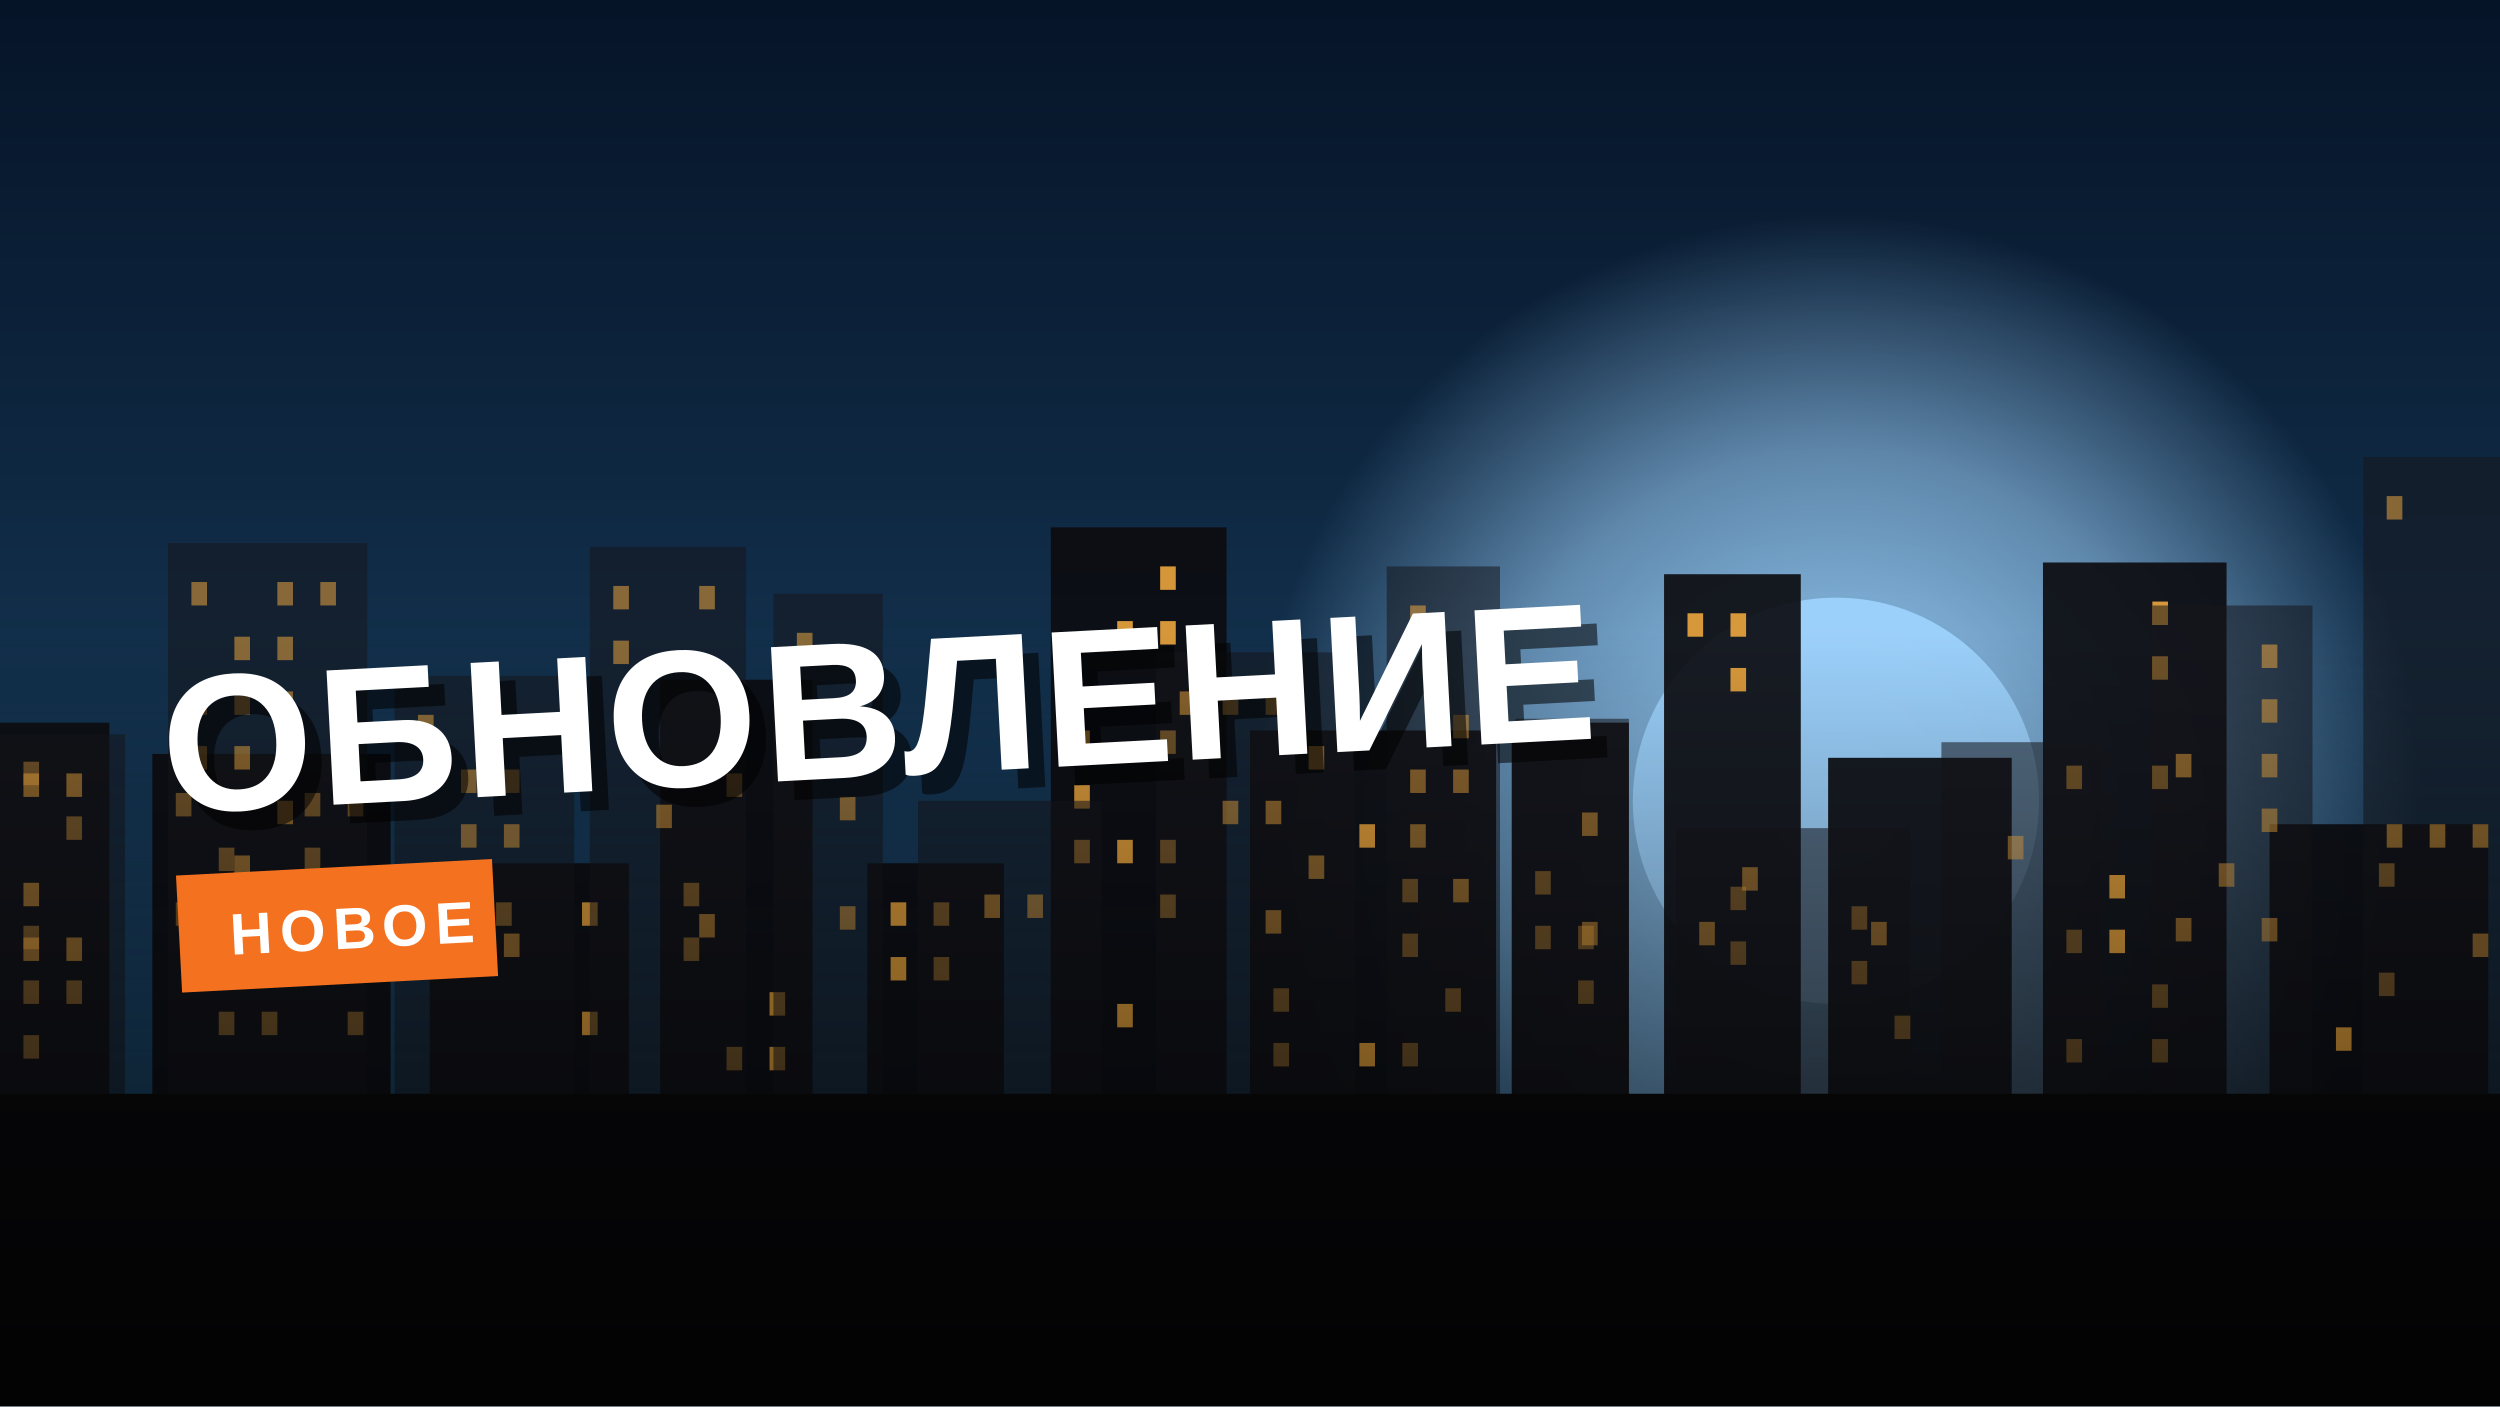
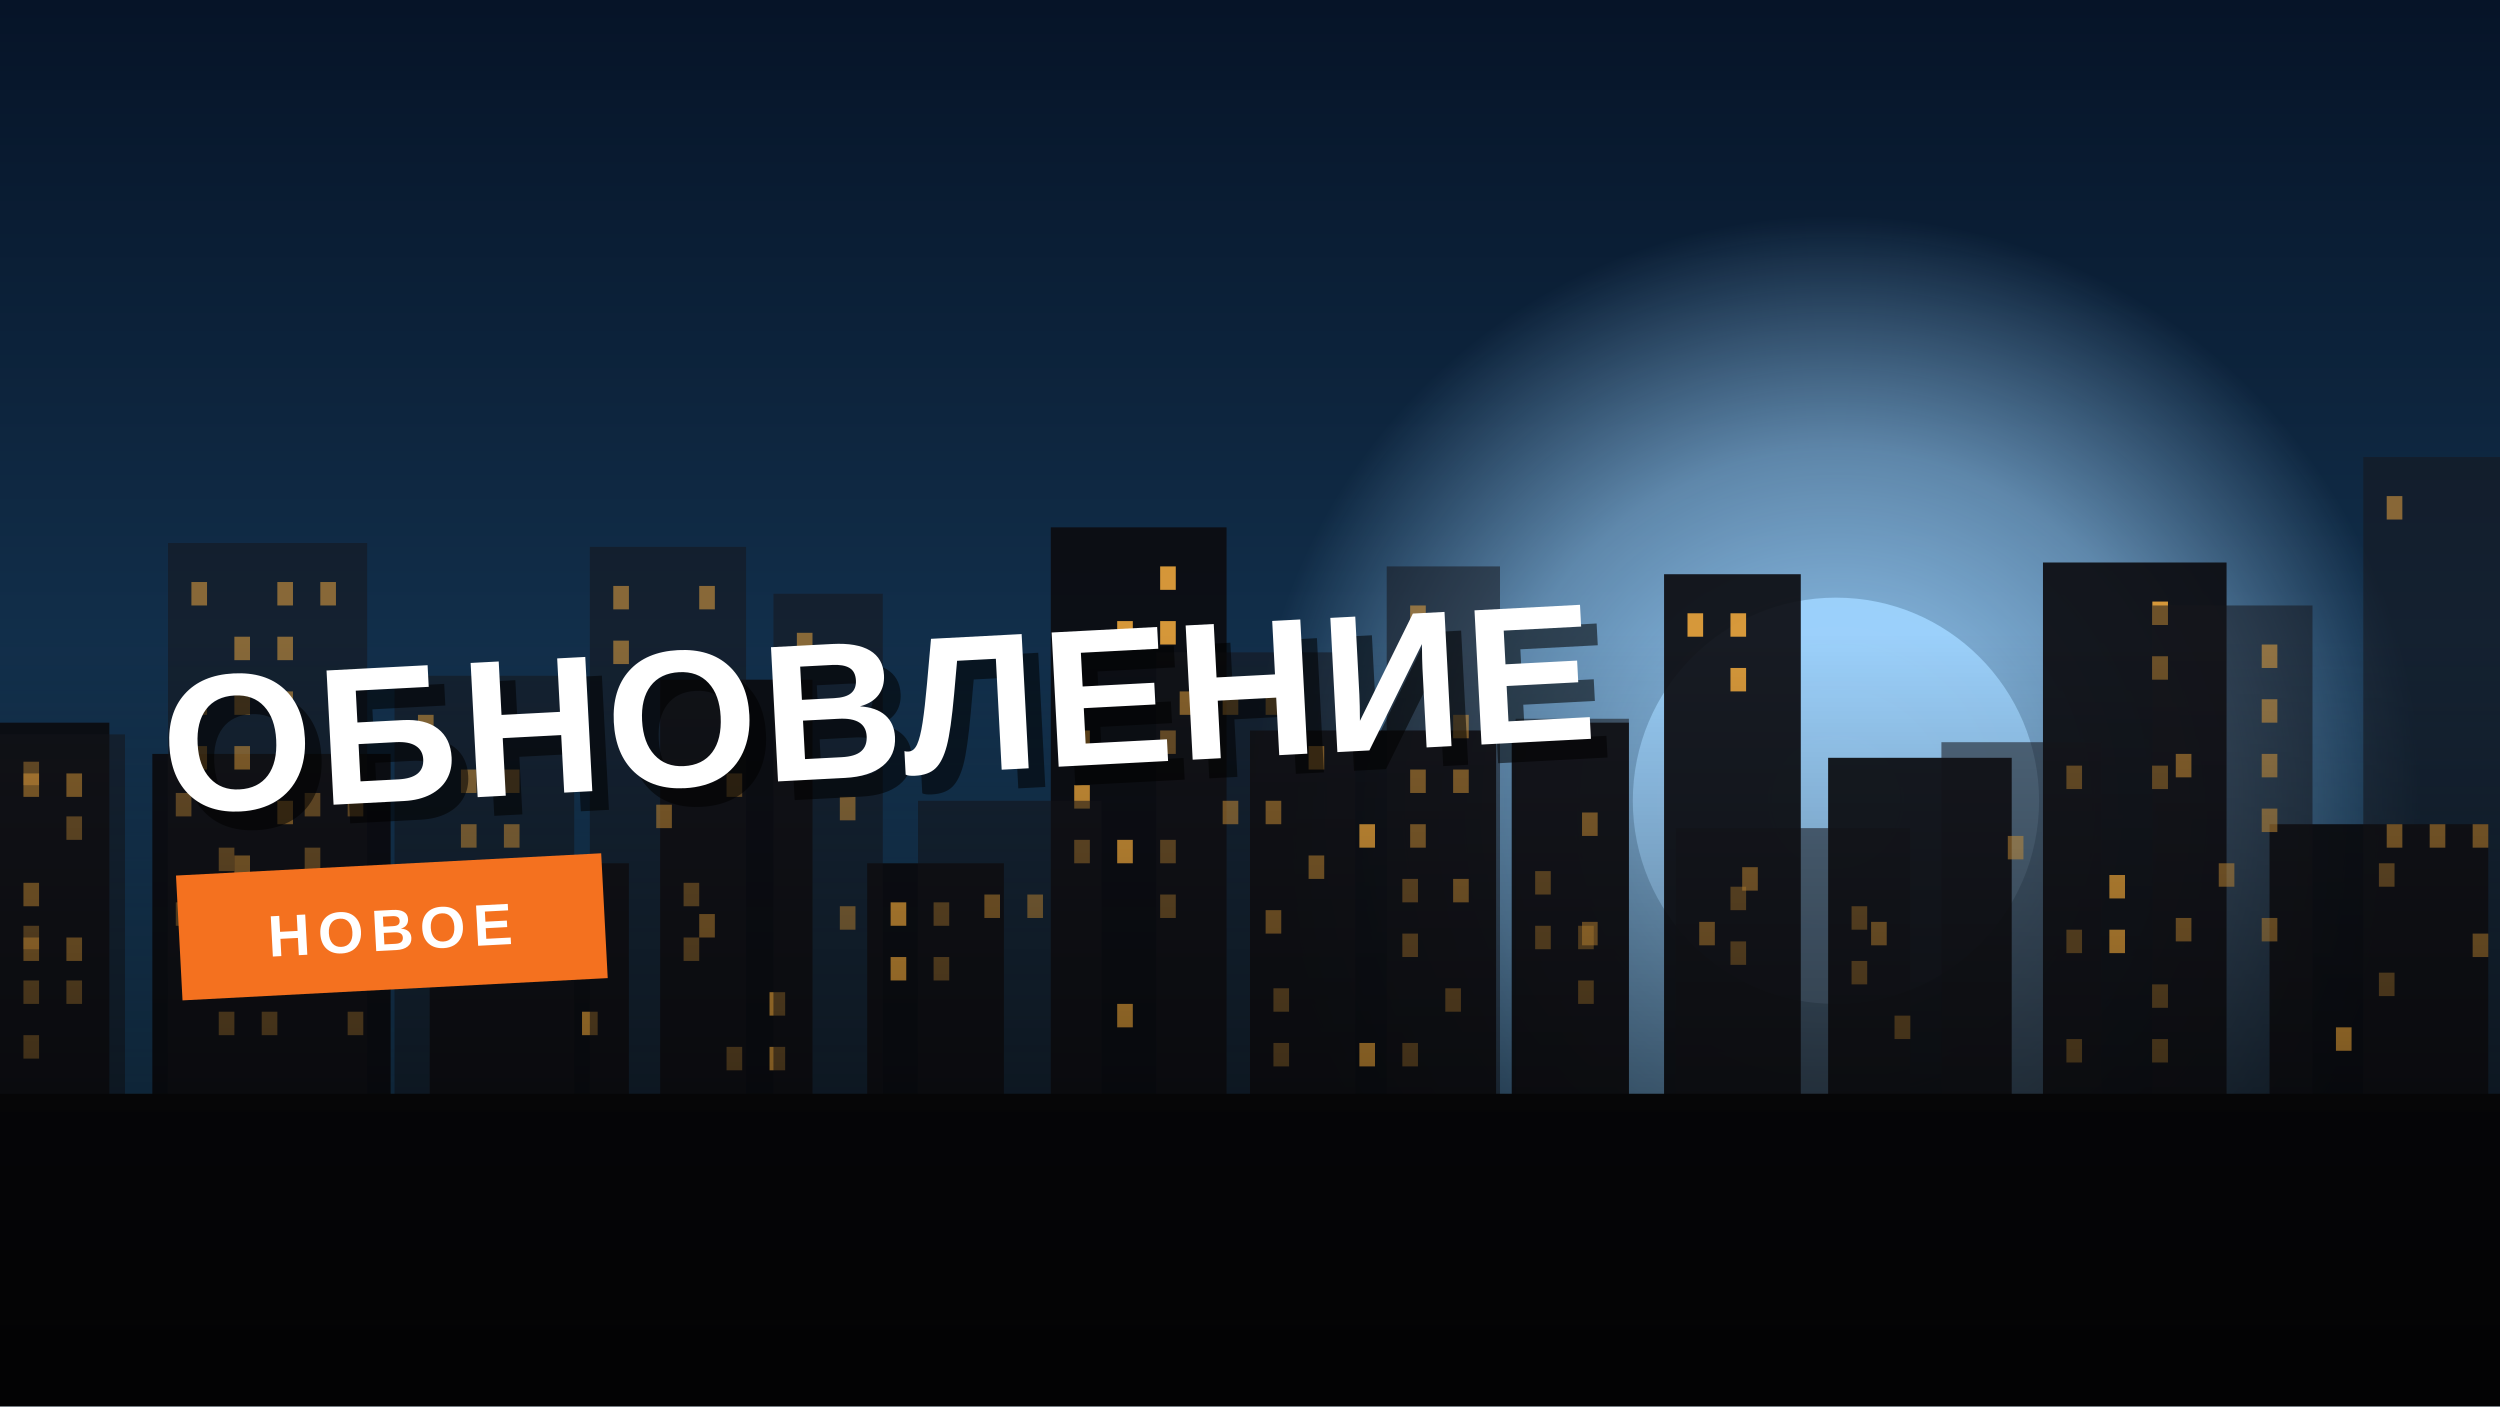
<svg xmlns="http://www.w3.org/2000/svg" viewBox="0 0 640 360">
  <defs>
    <linearGradient id="sky" x1="0" y1="0" x2="0" y2="1">
      <stop offset="0" stop-color="#061428" />
      <stop offset="1" stop-color="#1f4e73" />
    </linearGradient>
    <radialGradient id="sun" cx=".5" cy=".5" r=".5">
      <stop offset="0" stop-color="#9fd4ff" />
      <stop offset=".6" stop-color="#9fd4ff" stop-opacity=".55" />
      <stop offset="1" stop-color="#9fd4ff" stop-opacity="0" />
    </radialGradient>
    <linearGradient id="vig" x1="0" y1="0" x2="0" y2="1">
      <stop offset=".45" stop-color="#000" stop-opacity="0" />
      <stop offset="1" stop-color="#000" stop-opacity=".72" />
    </linearGradient>
  </defs>
  <rect width="640" height="360" fill="url(#sky)" />
  <circle cx="470" cy="205" r="150" fill="url(#sun)" />
  <circle cx="470" cy="205" r="52" fill="#9fd4ff" opacity=".9" />
  <rect x="0" y="185" width="28" height="160" fill="#0c0c10" opacity="0.92" />
  <rect x="6" y="195" width="4" height="6" fill="#ffb340" opacity="0.828" />
  <rect x="6" y="237" width="4" height="6" fill="#ffb340" opacity="0.828" />
  <rect x="6" y="251" width="4" height="6" fill="#ffb340" opacity="0.828" />
  <rect x="6" y="265" width="4" height="6" fill="#ffb340" opacity="0.828" />
  <rect x="17" y="209" width="4" height="6" fill="#ffb340" opacity="0.828" />
  <rect x="17" y="251" width="4" height="6" fill="#ffb340" opacity="0.828" />
  <rect x="39" y="193" width="61" height="152" fill="#0c0c10" opacity="0.92" />
  <rect x="45" y="203" width="4" height="6" fill="#ffb340" opacity="0.828" />
  <rect x="45" y="231" width="4" height="6" fill="#ffb340" opacity="0.828" />
  <rect x="56" y="217" width="4" height="6" fill="#ffb340" opacity="0.828" />
  <rect x="56" y="259" width="4" height="6" fill="#ffb340" opacity="0.828" />
  <rect x="67" y="245" width="4" height="6" fill="#ffb340" opacity="0.828" />
  <rect x="67" y="259" width="4" height="6" fill="#ffb340" opacity="0.828" />
  <rect x="78" y="203" width="4" height="6" fill="#ffb340" opacity="0.828" />
  <rect x="78" y="217" width="4" height="6" fill="#ffb340" opacity="0.828" />
  <rect x="78" y="231" width="4" height="6" fill="#ffb340" opacity="0.828" />
  <rect x="89" y="203" width="4" height="6" fill="#ffb340" opacity="0.828" />
  <rect x="89" y="259" width="4" height="6" fill="#ffb340" opacity="0.828" />
  <rect x="110" y="221" width="51" height="124" fill="#0c0c10" opacity="0.92" />
  <rect x="127" y="231" width="4" height="6" fill="#ffb340" opacity="0.828" />
  <rect x="149" y="231" width="4" height="6" fill="#ffb340" opacity="0.828" />
  <rect x="149" y="259" width="4" height="6" fill="#ffb340" opacity="0.828" />
  <rect x="169" y="174" width="39" height="171" fill="#0c0c10" opacity="0.92" />
  <rect x="175" y="226" width="4" height="6" fill="#ffb340" opacity="0.828" />
  <rect x="175" y="240" width="4" height="6" fill="#ffb340" opacity="0.828" />
  <rect x="186" y="198" width="4" height="6" fill="#ffb340" opacity="0.828" />
  <rect x="186" y="268" width="4" height="6" fill="#ffb340" opacity="0.828" />
  <rect x="197" y="254" width="4" height="6" fill="#ffb340" opacity="0.828" />
  <rect x="197" y="268" width="4" height="6" fill="#ffb340" opacity="0.828" />
  <rect x="222" y="221" width="35" height="124" fill="#0c0c10" opacity="0.92" />
  <rect x="228" y="231" width="4" height="6" fill="#ffb340" opacity="0.828" />
  <rect x="228" y="245" width="4" height="6" fill="#ffb340" opacity="0.828" />
  <rect x="239" y="231" width="4" height="6" fill="#ffb340" opacity="0.828" />
  <rect x="239" y="245" width="4" height="6" fill="#ffb340" opacity="0.828" />
  <rect x="269" y="135" width="45" height="210" fill="#0c0c10" opacity="0.92" />
  <rect x="275" y="187" width="4" height="6" fill="#ffb340" opacity="0.828" />
  <rect x="275" y="201" width="4" height="6" fill="#ffb340" opacity="0.828" />
  <rect x="275" y="215" width="4" height="6" fill="#ffb340" opacity="0.828" />
  <rect x="286" y="159" width="4" height="6" fill="#ffb340" opacity="0.828" />
  <rect x="286" y="215" width="4" height="6" fill="#ffb340" opacity="0.828" />
  <rect x="286" y="257" width="4" height="6" fill="#ffb340" opacity="0.828" />
  <rect x="297" y="145" width="4" height="6" fill="#ffb340" opacity="0.828" />
  <rect x="297" y="159" width="4" height="6" fill="#ffb340" opacity="0.828" />
  <rect x="297" y="187" width="4" height="6" fill="#ffb340" opacity="0.828" />
  <rect x="297" y="215" width="4" height="6" fill="#ffb340" opacity="0.828" />
  <rect x="297" y="229" width="4" height="6" fill="#ffb340" opacity="0.828" />
  <rect x="320" y="187" width="63" height="158" fill="#0c0c10" opacity="0.92" />
  <rect x="326" y="253" width="4" height="6" fill="#ffb340" opacity="0.828" />
  <rect x="326" y="267" width="4" height="6" fill="#ffb340" opacity="0.828" />
  <rect x="348" y="211" width="4" height="6" fill="#ffb340" opacity="0.828" />
  <rect x="348" y="267" width="4" height="6" fill="#ffb340" opacity="0.828" />
  <rect x="359" y="225" width="4" height="6" fill="#ffb340" opacity="0.828" />
  <rect x="359" y="239" width="4" height="6" fill="#ffb340" opacity="0.828" />
  <rect x="359" y="267" width="4" height="6" fill="#ffb340" opacity="0.828" />
  <rect x="370" y="253" width="4" height="6" fill="#ffb340" opacity="0.828" />
  <rect x="387" y="185" width="30" height="160" fill="#0c0c10" opacity="0.92" />
  <rect x="393" y="223" width="4" height="6" fill="#ffb340" opacity="0.828" />
  <rect x="393" y="237" width="4" height="6" fill="#ffb340" opacity="0.828" />
  <rect x="404" y="237" width="4" height="6" fill="#ffb340" opacity="0.828" />
  <rect x="404" y="251" width="4" height="6" fill="#ffb340" opacity="0.828" />
  <rect x="426" y="147" width="35" height="198" fill="#0c0c10" opacity="0.92" />
  <rect x="432" y="157" width="4" height="6" fill="#ffb340" opacity="0.828" />
  <rect x="443" y="157" width="4" height="6" fill="#ffb340" opacity="0.828" />
  <rect x="443" y="171" width="4" height="6" fill="#ffb340" opacity="0.828" />
  <rect x="443" y="227" width="4" height="6" fill="#ffb340" opacity="0.828" />
  <rect x="443" y="241" width="4" height="6" fill="#ffb340" opacity="0.828" />
  <rect x="468" y="194" width="47" height="151" fill="#0c0c10" opacity="0.92" />
  <rect x="474" y="232" width="4" height="6" fill="#ffb340" opacity="0.828" />
  <rect x="474" y="246" width="4" height="6" fill="#ffb340" opacity="0.828" />
  <rect x="485" y="260" width="4" height="6" fill="#ffb340" opacity="0.828" />
  <rect x="523" y="144" width="47" height="201" fill="#0c0c10" opacity="0.92" />
  <rect x="529" y="196" width="4" height="6" fill="#ffb340" opacity="0.828" />
  <rect x="529" y="238" width="4" height="6" fill="#ffb340" opacity="0.828" />
  <rect x="529" y="266" width="4" height="6" fill="#ffb340" opacity="0.828" />
  <rect x="540" y="224" width="4" height="6" fill="#ffb340" opacity="0.828" />
  <rect x="540" y="238" width="4" height="6" fill="#ffb340" opacity="0.828" />
  <rect x="551" y="154" width="4" height="6" fill="#ffb340" opacity="0.828" />
  <rect x="551" y="168" width="4" height="6" fill="#ffb340" opacity="0.828" />
  <rect x="551" y="196" width="4" height="6" fill="#ffb340" opacity="0.828" />
  <rect x="551" y="252" width="4" height="6" fill="#ffb340" opacity="0.828" />
  <rect x="551" y="266" width="4" height="6" fill="#ffb340" opacity="0.828" />
  <rect x="581" y="211" width="56" height="134" fill="#0c0c10" opacity="0.92" />
  <rect x="598" y="263" width="4" height="6" fill="#ffb340" opacity="0.828" />
  <rect x="609" y="221" width="4" height="6" fill="#ffb340" opacity="0.828" />
  <rect x="609" y="249" width="4" height="6" fill="#ffb340" opacity="0.828" />
  <rect x="641" y="241" width="56" height="104" fill="#0c0c10" opacity="0.92" />
  <rect x="658" y="265" width="4" height="6" fill="#ffb340" opacity="0.828" />
  <rect x="0" y="188" width="32" height="127" fill="#16161c" opacity="0.55" />
  <rect x="6" y="198" width="4" height="6" fill="#ffb340" opacity="0.495" />
  <rect x="6" y="226" width="4" height="6" fill="#ffb340" opacity="0.495" />
  <rect x="6" y="240" width="4" height="6" fill="#ffb340" opacity="0.495" />
  <rect x="17" y="198" width="4" height="6" fill="#ffb340" opacity="0.495" />
  <rect x="17" y="240" width="4" height="6" fill="#ffb340" opacity="0.495" />
  <rect x="43" y="139" width="51" height="176" fill="#16161c" opacity="0.55" />
  <rect x="49" y="149" width="4" height="6" fill="#ffb340" opacity="0.495" />
  <rect x="49" y="177" width="4" height="6" fill="#ffb340" opacity="0.495" />
  <rect x="49" y="191" width="4" height="6" fill="#ffb340" opacity="0.495" />
  <rect x="60" y="163" width="4" height="6" fill="#ffb340" opacity="0.495" />
  <rect x="60" y="177" width="4" height="6" fill="#ffb340" opacity="0.495" />
  <rect x="60" y="191" width="4" height="6" fill="#ffb340" opacity="0.495" />
  <rect x="60" y="219" width="4" height="6" fill="#ffb340" opacity="0.495" />
  <rect x="60" y="233" width="4" height="6" fill="#ffb340" opacity="0.495" />
  <rect x="71" y="149" width="4" height="6" fill="#ffb340" opacity="0.495" />
  <rect x="71" y="163" width="4" height="6" fill="#ffb340" opacity="0.495" />
  <rect x="71" y="177" width="4" height="6" fill="#ffb340" opacity="0.495" />
  <rect x="71" y="205" width="4" height="6" fill="#ffb340" opacity="0.495" />
  <rect x="82" y="149" width="4" height="6" fill="#ffb340" opacity="0.495" />
  <rect x="101" y="173" width="46" height="142" fill="#16161c" opacity="0.55" />
  <rect x="107" y="183" width="4" height="6" fill="#ffb340" opacity="0.495" />
  <rect x="118" y="197" width="4" height="6" fill="#ffb340" opacity="0.495" />
  <rect x="118" y="211" width="4" height="6" fill="#ffb340" opacity="0.495" />
  <rect x="118" y="225" width="4" height="6" fill="#ffb340" opacity="0.495" />
  <rect x="129" y="197" width="4" height="6" fill="#ffb340" opacity="0.495" />
  <rect x="129" y="211" width="4" height="6" fill="#ffb340" opacity="0.495" />
  <rect x="129" y="239" width="4" height="6" fill="#ffb340" opacity="0.495" />
  <rect x="151" y="140" width="40" height="175" fill="#16161c" opacity="0.55" />
  <rect x="157" y="150" width="4" height="6" fill="#ffb340" opacity="0.495" />
  <rect x="157" y="164" width="4" height="6" fill="#ffb340" opacity="0.495" />
  <rect x="168" y="206" width="4" height="6" fill="#ffb340" opacity="0.495" />
  <rect x="179" y="150" width="4" height="6" fill="#ffb340" opacity="0.495" />
  <rect x="179" y="234" width="4" height="6" fill="#ffb340" opacity="0.495" />
  <rect x="198" y="152" width="28" height="163" fill="#16161c" opacity="0.55" />
  <rect x="204" y="162" width="4" height="6" fill="#ffb340" opacity="0.495" />
  <rect x="215" y="204" width="4" height="6" fill="#ffb340" opacity="0.495" />
  <rect x="215" y="232" width="4" height="6" fill="#ffb340" opacity="0.495" />
  <rect x="235" y="205" width="47" height="110" fill="#16161c" opacity="0.55" />
  <rect x="252" y="229" width="4" height="6" fill="#ffb340" opacity="0.495" />
  <rect x="263" y="229" width="4" height="6" fill="#ffb340" opacity="0.495" />
  <rect x="296" y="167" width="51" height="148" fill="#16161c" opacity="0.55" />
  <rect x="302" y="177" width="4" height="6" fill="#ffb340" opacity="0.495" />
  <rect x="313" y="177" width="4" height="6" fill="#ffb340" opacity="0.495" />
  <rect x="313" y="205" width="4" height="6" fill="#ffb340" opacity="0.495" />
  <rect x="324" y="177" width="4" height="6" fill="#ffb340" opacity="0.495" />
  <rect x="324" y="205" width="4" height="6" fill="#ffb340" opacity="0.495" />
  <rect x="324" y="233" width="4" height="6" fill="#ffb340" opacity="0.495" />
  <rect x="335" y="191" width="4" height="6" fill="#ffb340" opacity="0.495" />
  <rect x="335" y="219" width="4" height="6" fill="#ffb340" opacity="0.495" />
  <rect x="355" y="145" width="29" height="170" fill="#16161c" opacity="0.55" />
  <rect x="361" y="155" width="4" height="6" fill="#ffb340" opacity="0.495" />
  <rect x="361" y="197" width="4" height="6" fill="#ffb340" opacity="0.495" />
  <rect x="361" y="211" width="4" height="6" fill="#ffb340" opacity="0.495" />
  <rect x="372" y="183" width="4" height="6" fill="#ffb340" opacity="0.495" />
  <rect x="372" y="197" width="4" height="6" fill="#ffb340" opacity="0.495" />
  <rect x="372" y="225" width="4" height="6" fill="#ffb340" opacity="0.495" />
  <rect x="388" y="184" width="29" height="131" fill="#16161c" opacity="0.55" />
  <rect x="405" y="208" width="4" height="6" fill="#ffb340" opacity="0.495" />
  <rect x="405" y="236" width="4" height="6" fill="#ffb340" opacity="0.495" />
  <rect x="429" y="212" width="60" height="103" fill="#16161c" opacity="0.55" />
  <rect x="435" y="236" width="4" height="6" fill="#ffb340" opacity="0.495" />
  <rect x="446" y="222" width="4" height="6" fill="#ffb340" opacity="0.495" />
  <rect x="479" y="236" width="4" height="6" fill="#ffb340" opacity="0.495" />
  <rect x="497" y="190" width="41" height="125" fill="#16161c" opacity="0.55" />
  <rect x="514" y="214" width="4" height="6" fill="#ffb340" opacity="0.495" />
  <rect x="551" y="155" width="41" height="160" fill="#16161c" opacity="0.55" />
  <rect x="557" y="193" width="4" height="6" fill="#ffb340" opacity="0.495" />
  <rect x="557" y="235" width="4" height="6" fill="#ffb340" opacity="0.495" />
  <rect x="568" y="221" width="4" height="6" fill="#ffb340" opacity="0.495" />
  <rect x="579" y="165" width="4" height="6" fill="#ffb340" opacity="0.495" />
  <rect x="579" y="179" width="4" height="6" fill="#ffb340" opacity="0.495" />
  <rect x="579" y="193" width="4" height="6" fill="#ffb340" opacity="0.495" />
  <rect x="579" y="207" width="4" height="6" fill="#ffb340" opacity="0.495" />
  <rect x="579" y="235" width="4" height="6" fill="#ffb340" opacity="0.495" />
  <rect x="605" y="117" width="64" height="198" fill="#16161c" opacity="0.55" />
  <rect x="611" y="127" width="4" height="6" fill="#ffb340" opacity="0.495" />
  <rect x="611" y="211" width="4" height="6" fill="#ffb340" opacity="0.495" />
  <rect x="622" y="211" width="4" height="6" fill="#ffb340" opacity="0.495" />
  <rect x="633" y="211" width="4" height="6" fill="#ffb340" opacity="0.495" />
  <rect x="633" y="239" width="4" height="6" fill="#ffb340" opacity="0.495" />
  <rect x="644" y="127" width="4" height="6" fill="#ffb340" opacity="0.495" />
  <rect x="655" y="127" width="4" height="6" fill="#ffb340" opacity="0.495" />
  <rect x="655" y="197" width="4" height="6" fill="#ffb340" opacity="0.495" />
  <rect x="655" y="239" width="4" height="6" fill="#ffb340" opacity="0.495" />
  <rect y="280" width="640" height="80" fill="#0a0a0d" />
  <rect width="640" height="360" fill="url(#vig)" />
  <g transform="rotate(-3 200 200)" font-family="Arial Black, Arial">
    <text x="42" y="200" font-size="50" font-weight="900" fill="#000" opacity=".55" letter-spacing="1" transform="translate(4 5)">ОБНОВЛЕНИЕ</text>
    <text x="42" y="200" font-size="50" font-weight="900" fill="#ffffff" letter-spacing="1">ОБНОВЛЕНИЕ</text>
-     <rect x="44" y="216" width="81" height="30" fill="#f4711f" />
-     <text x="57" y="237" font-size="15" font-weight="900" fill="#fff" letter-spacing="2">НОВОЕ</text>
+     <rect x="44" y="216" width="109" height="32" fill="#f4711f" />
+     <text x="98" y="238" text-anchor="middle" font-size="15" font-weight="900" fill="#fff" letter-spacing="2">НОВОЕ</text>
  </g>
</svg>
